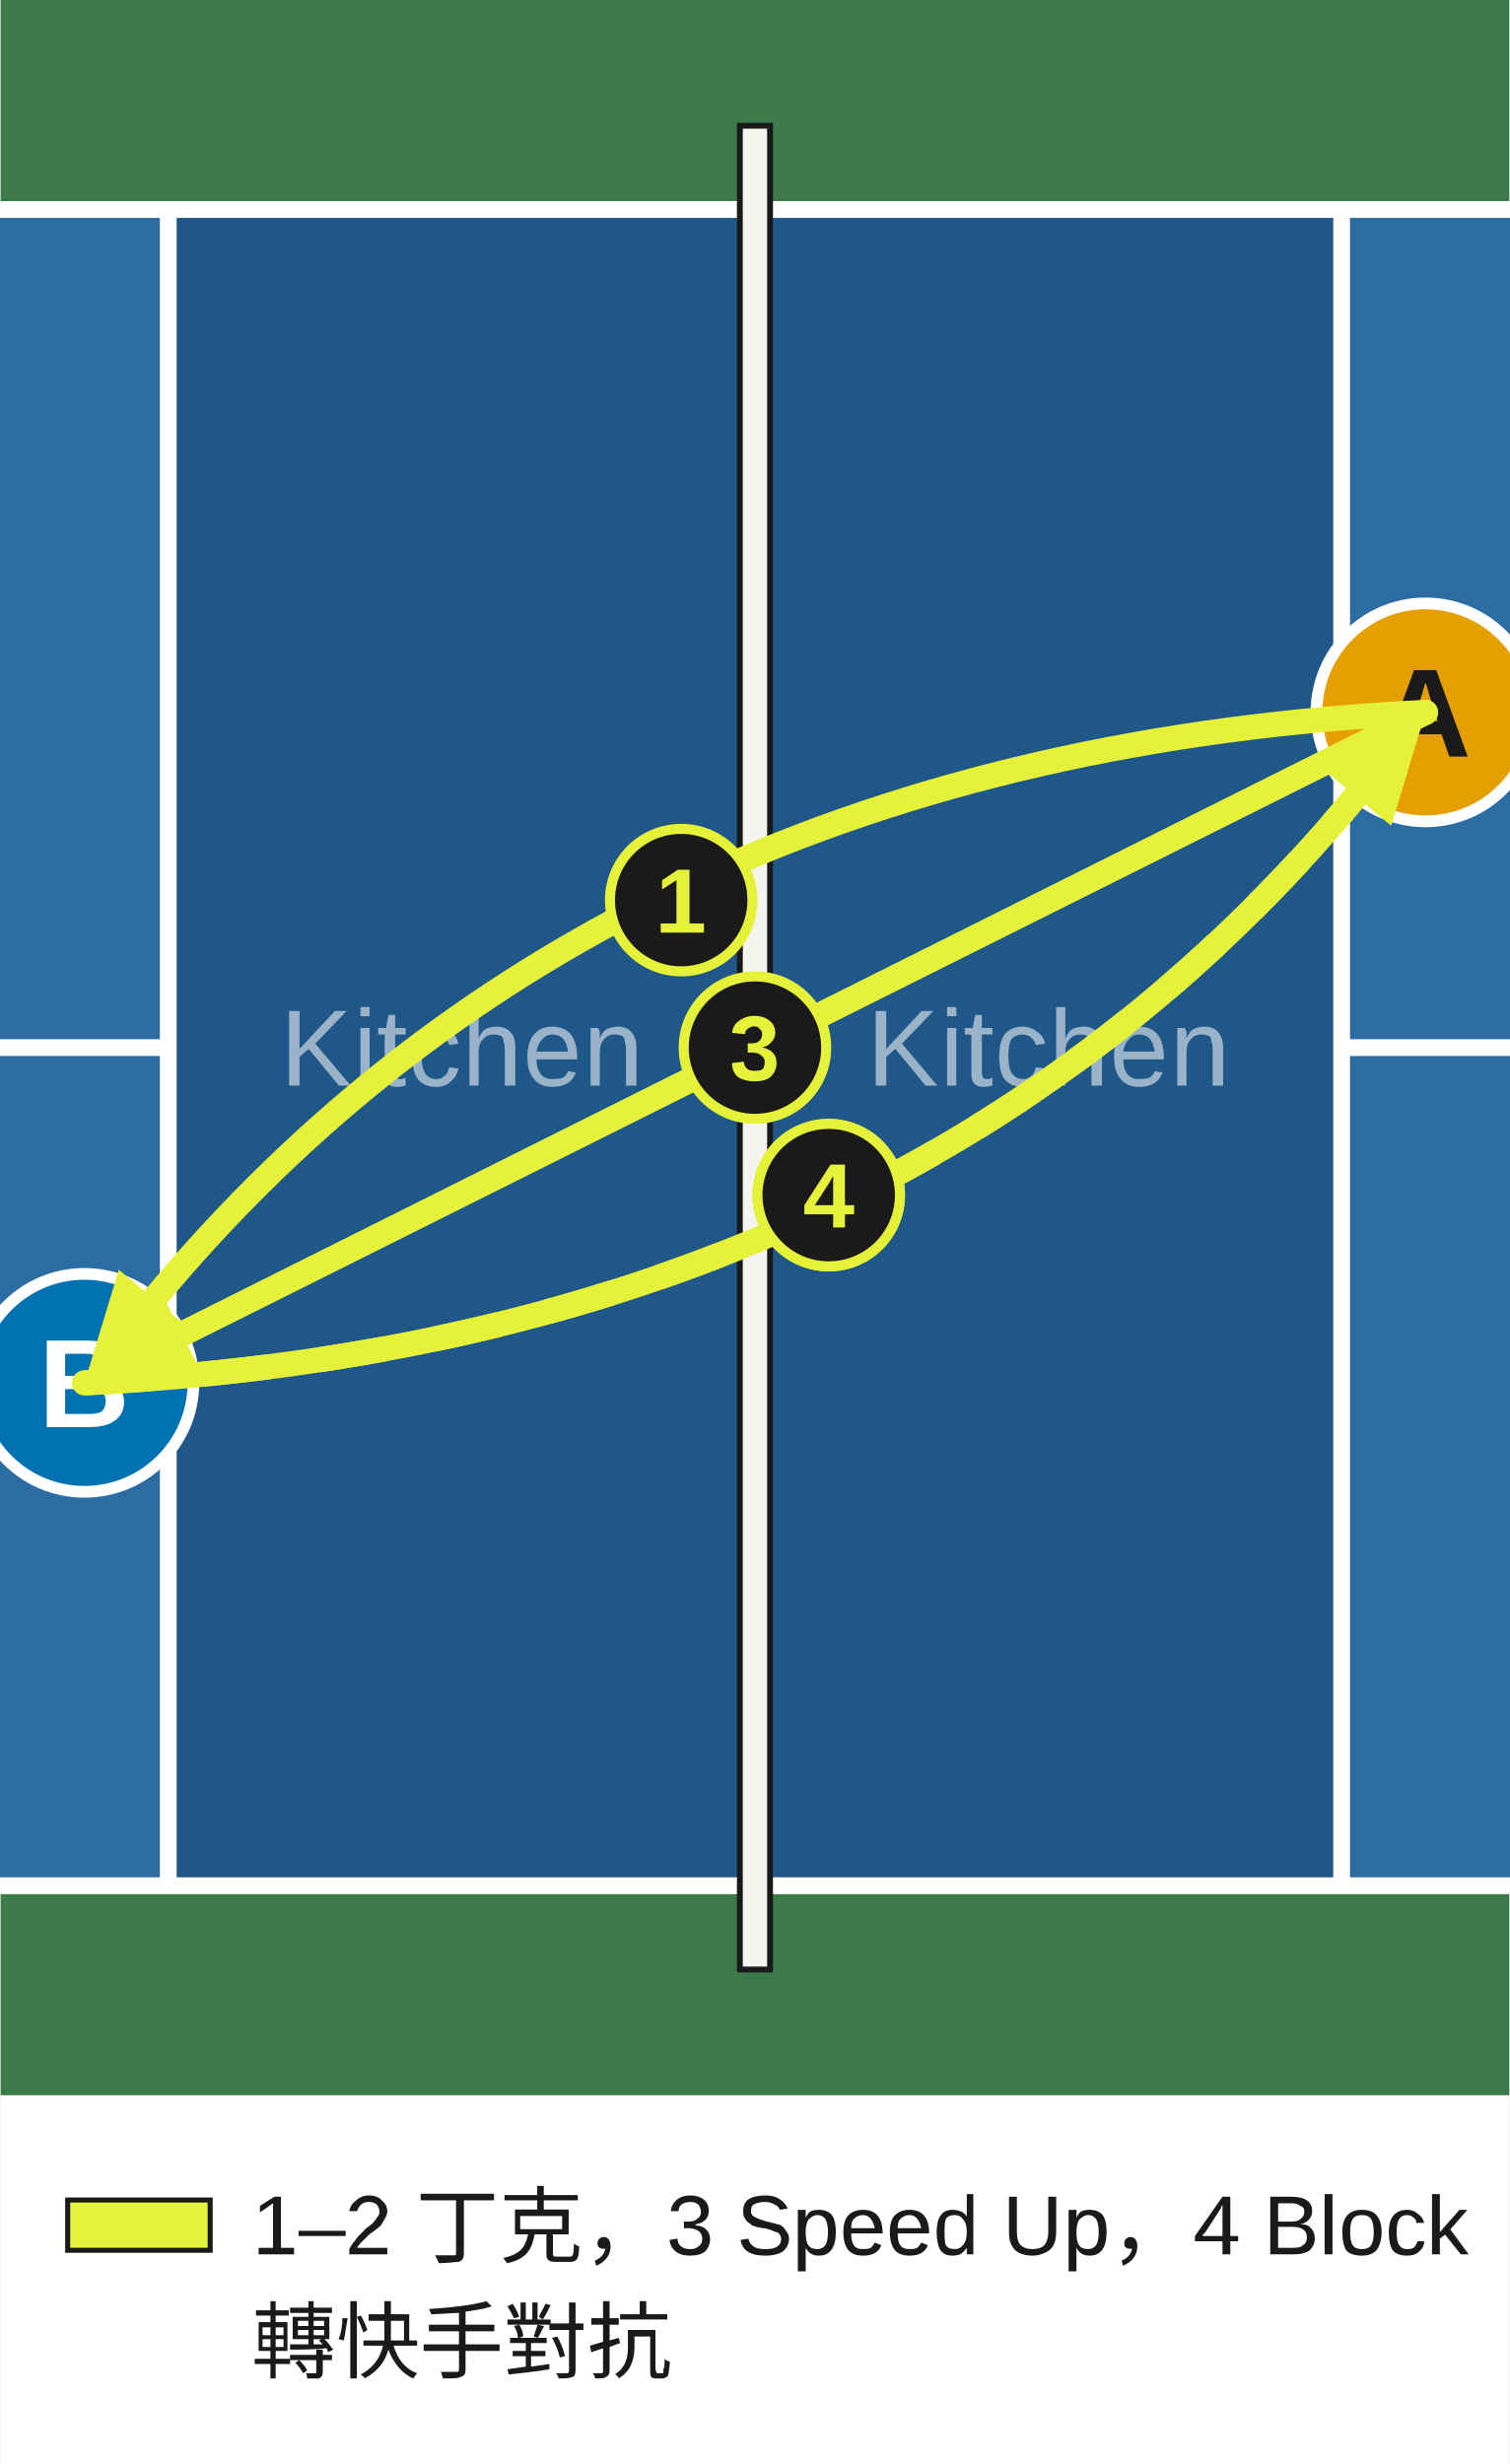
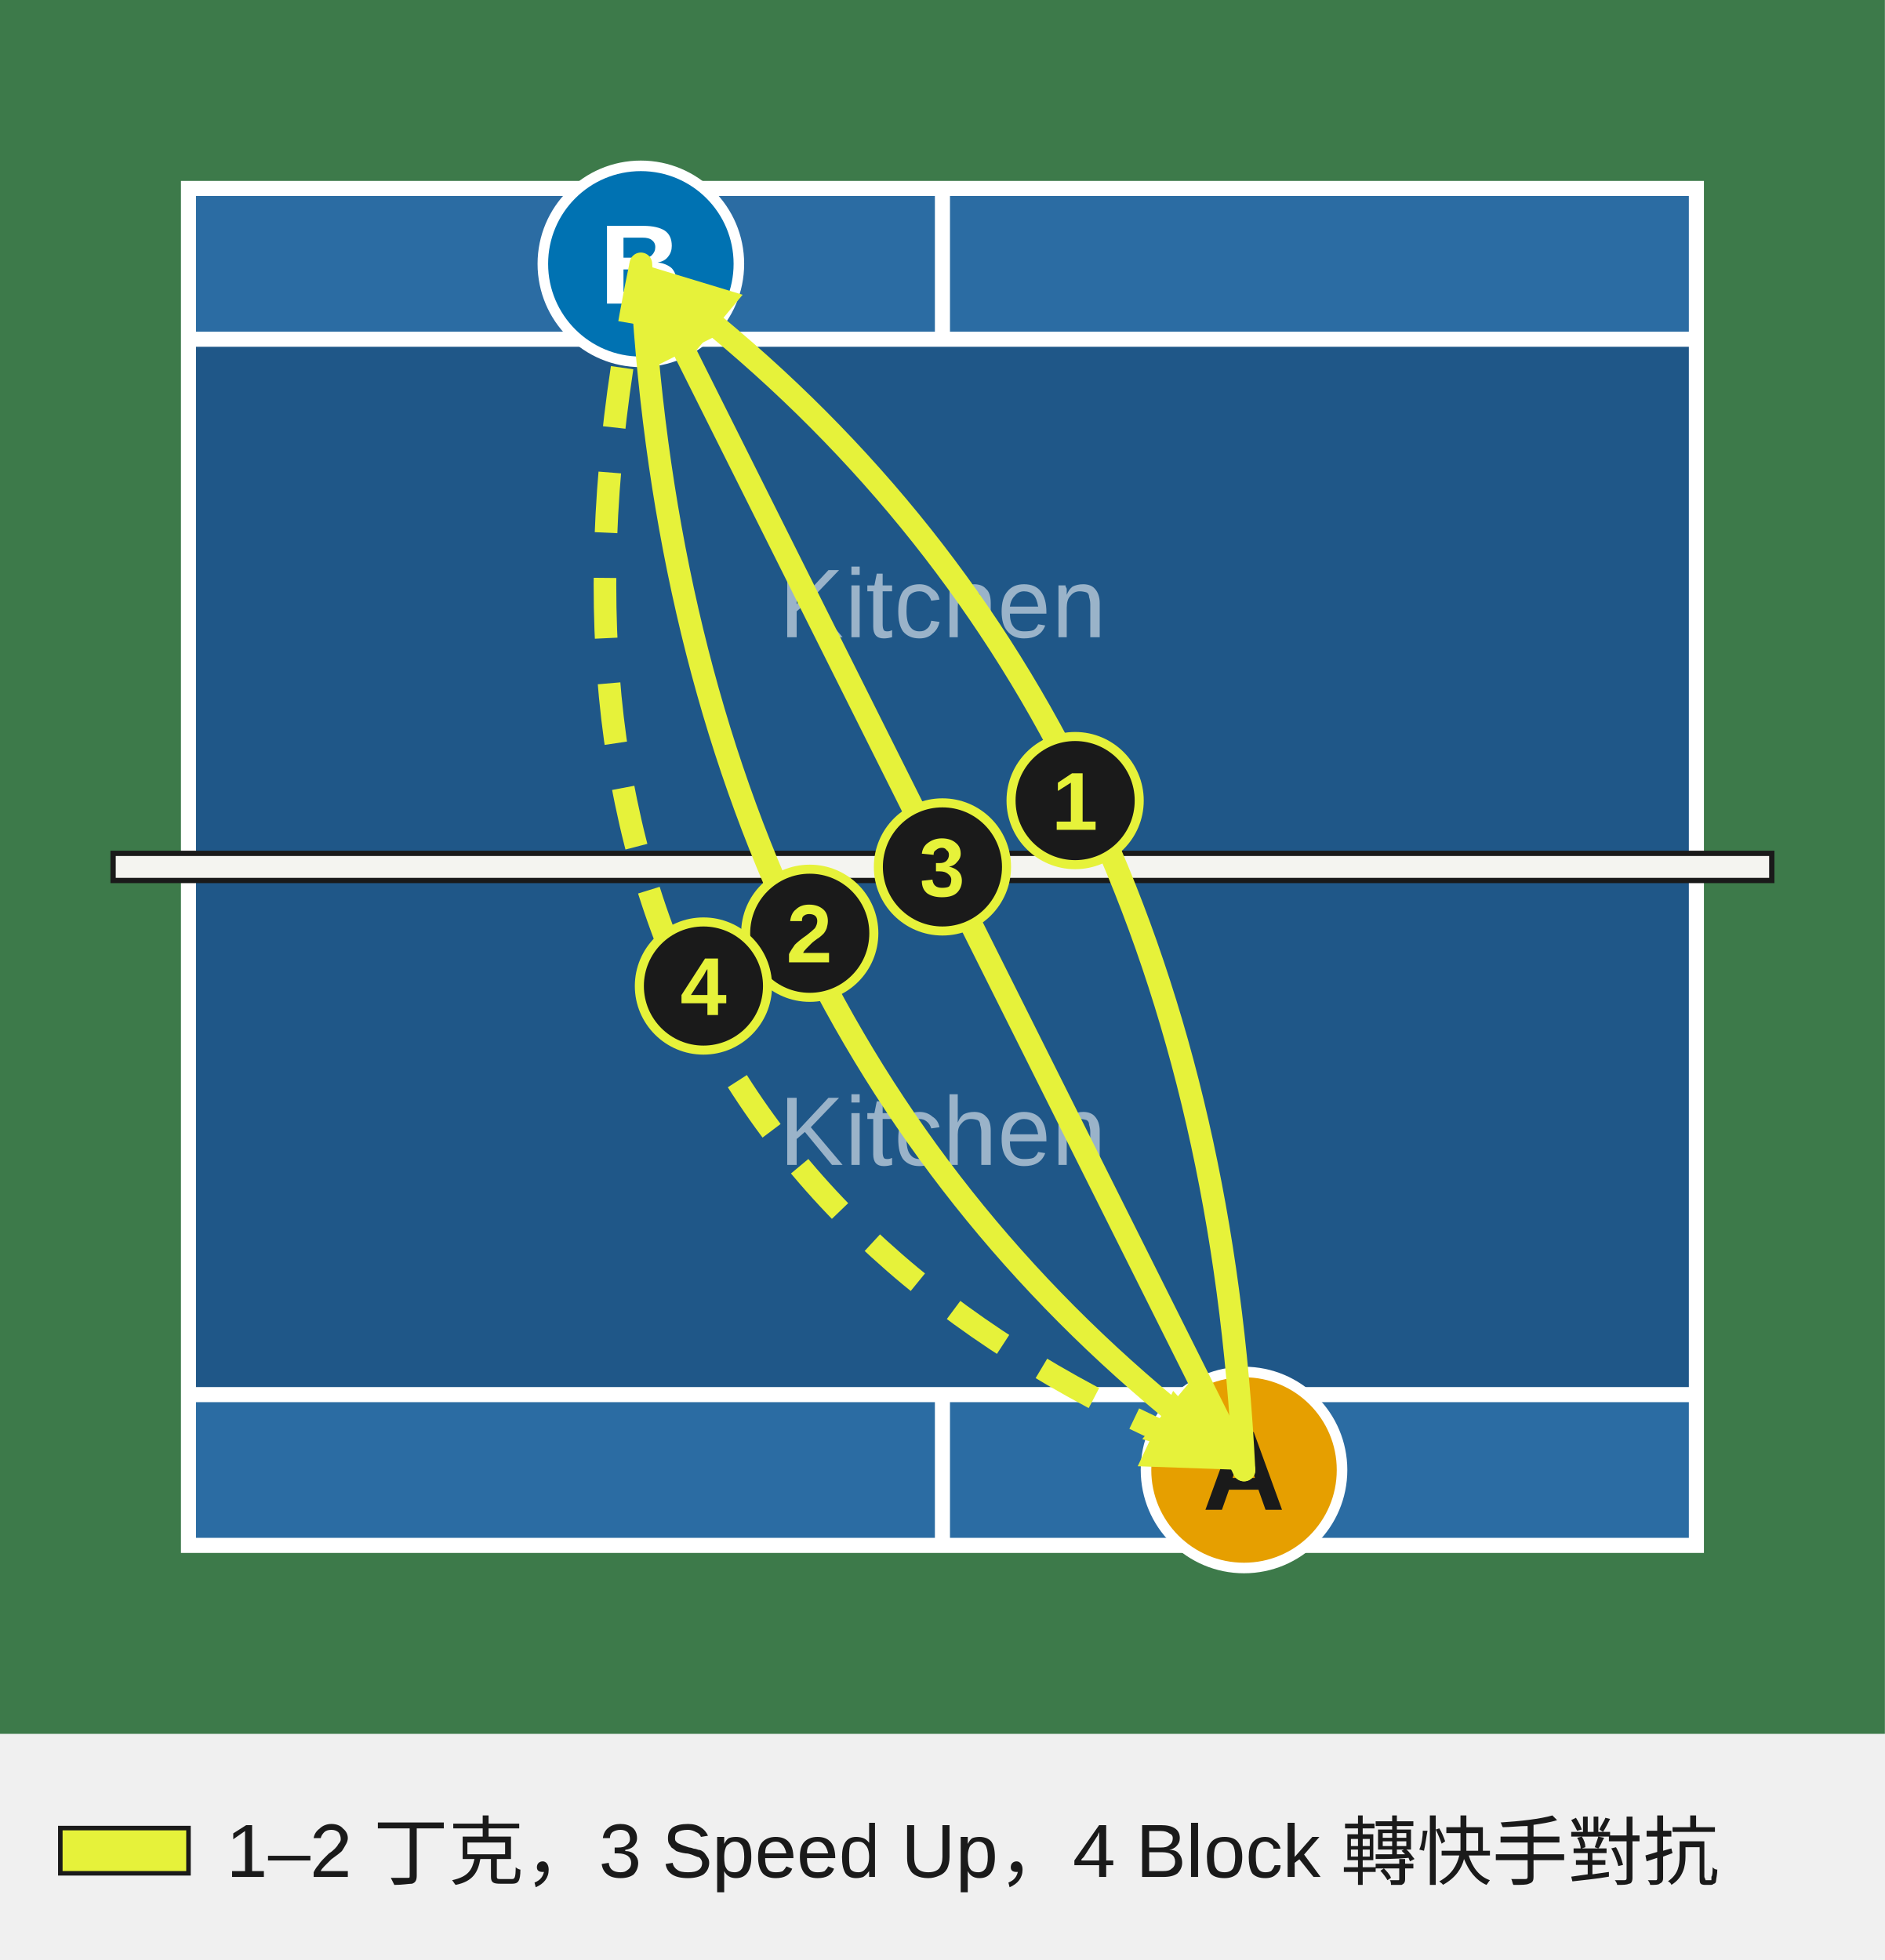
- <svg xmlns="http://www.w3.org/2000/svg" viewBox="13 -22.5 18 29.4" width="288" height="470" role="img" aria-label="綜合攻防對抗 Dink to Speed Up to Hands" font-family="Arial, Helvetica, 'Helvetica Neue', sans-serif">
-   <rect x="13" y="-22.5" width="18" height="29.4" fill="#ffffff" />
-   <g transform="rotate(-90)">
-     <rect x="-2.5" y="13" width="25" height="18" fill="#3d7a4a" />
-     <rect x="0" y="0" width="20" height="44" fill="#2b6ca3" />
+ <svg xmlns="http://www.w3.org/2000/svg" viewBox="-2.5 10.5 25 26" width="400" height="416" role="img" aria-label="綜合攻防對抗 Dink to Speed Up to Hands" font-family="Arial, Helvetica, 'Helvetica Neue', sans-serif">
+   <g>
+     <rect x="-2.5" y="10.5" width="25" height="23" fill="#3d7a4a" />
+     <rect x="0" y="13" width="20" height="18" fill="#2b6ca3" />
    <rect x="0" y="15" width="20" height="7" fill="#1f5788" />
    <rect x="0" y="22" width="20" height="7" fill="#1f5788" />
-     <rect x="0" y="0" width="20" height="44" stroke="#ffffff" stroke-width="0.2" fill="none" />
-     <path d="M0 15H20M0 29H20M10 0V15M10 29V44" stroke="#ffffff" stroke-width="0.2" fill="none" />
-     <text x="10" y="18.5" dy="0.35em" font-size="1.3" fill="#ffffff" fill-opacity="0.55" text-anchor="middle" font-family="Arial, Helvetica, 'Helvetica Neue', sans-serif" transform="rotate(90 10 18.5)">Kitchen</text>
-     <text x="10" y="25.5" dy="0.35em" font-size="1.3" fill="#ffffff" fill-opacity="0.55" text-anchor="middle" font-family="Arial, Helvetica, 'Helvetica Neue', sans-serif" transform="rotate(90 10 25.5)">Kitchen</text>
+     <rect x="0" y="13" width="20" height="18" stroke="#ffffff" stroke-width="0.2" fill="none" />
+     <path d="M0 15H20M0 29H20 M10 13V15M10 29V31" stroke="#ffffff" stroke-width="0.2" fill="none" />
+     <text x="10" y="18.5" dy="0.35em" font-size="1.3" fill="#ffffff" fill-opacity="0.55" text-anchor="middle" font-family="Arial, Helvetica, 'Helvetica Neue', sans-serif">Kitchen</text>
+     <text x="10" y="25.5" dy="0.35em" font-size="1.3" fill="#ffffff" fill-opacity="0.55" text-anchor="middle" font-family="Arial, Helvetica, 'Helvetica Neue', sans-serif">Kitchen</text>
    <rect x="-1" y="21.82" width="22" height="0.36" fill="#f4f4f0" stroke="#1a1a1a" stroke-width="0.07" />
    <circle cx="14" cy="30" r="1.3" fill="#e69f00" stroke="#ffffff" stroke-width="0.14" />
-     <text x="14" y="30" dy="0.35em" font-size="1.5" font-weight="700" fill="#1a1a1a" text-anchor="middle" font-family="Arial, Helvetica, 'Helvetica Neue', sans-serif" transform="rotate(90 14 30)">A</text>
+     <text x="14" y="30" dy="0.35em" font-size="1.5" font-weight="700" fill="#1a1a1a" text-anchor="middle" font-family="Arial, Helvetica, 'Helvetica Neue', sans-serif">A</text>
    <circle cx="6" cy="14" r="1.3" fill="#0072b2" stroke="#ffffff" stroke-width="0.14" />
-     <text x="6" y="14" dy="0.35em" font-size="1.5" font-weight="700" fill="#ffffff" text-anchor="middle" font-family="Arial, Helvetica, 'Helvetica Neue', sans-serif" transform="rotate(90 6 14)">B</text>
-     <path d="M14 30Q13.52 20.24 7 14.83" fill="none" stroke="#e6f23a" stroke-width="0.3" stroke-linecap="round" />
+     <text x="6" y="14" dy="0.35em" font-size="1.5" font-weight="700" fill="#ffffff" text-anchor="middle" font-family="Arial, Helvetica, 'Helvetica Neue', sans-serif">B</text>
+     <path d="M14,30Q13.52,20.24 7,14.83" fill="none" stroke="#e6f23a" stroke-width="0.3" stroke-linecap="round" />
    <polygon points="6,14 7.35,14.41 6.65,15.25" fill="#e6f23a" />
    <circle cx="11.76" cy="21.12" r="0.85" fill="#1a1a1a" stroke="#e6f23a" stroke-width="0.12" />
-     <text x="11.76" y="21.12" dy="0.35em" font-size="1.1" font-weight="700" fill="#e6f23a" text-anchor="middle" font-family="Arial, Helvetica, 'Helvetica Neue', sans-serif" transform="rotate(90 11.76 21.12)">1</text>
-     <path d="M6 14Q6.48 23.76 13 29.17" fill="none" stroke="#e6f23a" stroke-width="0.3" stroke-linecap="round" />
+     <text x="11.76" y="21.12" dy="0.35em" font-size="1.1" font-weight="700" fill="#e6f23a" text-anchor="middle" font-family="Arial, Helvetica, 'Helvetica Neue', sans-serif">1</text>
+     <path d="M6,14Q6.48,23.76 13,29.17" fill="none" stroke="#e6f23a" stroke-width="0.3" stroke-linecap="round" />
    <polygon points="14,30 12.65,29.59 13.35,28.75" fill="#e6f23a" />
    <circle cx="8.24" cy="22.88" r="0.85" fill="#1a1a1a" stroke="#e6f23a" stroke-width="0.12" />
-     <text x="8.24" y="22.88" dy="0.35em" font-size="1.1" font-weight="700" fill="#e6f23a" text-anchor="middle" font-family="Arial, Helvetica, 'Helvetica Neue', sans-serif" transform="rotate(90 8.24 22.88)">2</text>
-     <path d="M14 30L6.58 15.16" fill="none" stroke="#e6f23a" stroke-width="0.3" stroke-linecap="round" />
+     <text x="8.24" y="22.88" dy="0.35em" font-size="1.1" font-weight="700" fill="#e6f23a" text-anchor="middle" font-family="Arial, Helvetica, 'Helvetica Neue', sans-serif">2</text>
+     <path d="M14,30L6.58,15.16" fill="none" stroke="#e6f23a" stroke-width="0.3" stroke-linecap="round" />
    <polygon points="6,14 7.07,14.92 6.09,15.41" fill="#e6f23a" />
    <circle cx="10" cy="22" r="0.85" fill="#1a1a1a" stroke="#e6f23a" stroke-width="0.12" />
-     <text x="10" y="22" dy="0.35em" font-size="1.1" font-weight="700" fill="#e6f23a" text-anchor="middle" font-family="Arial, Helvetica, 'Helvetica Neue', sans-serif" transform="rotate(90 10 22)">3</text>
-     <path d="M6 14Q6.48 23.76 13 29.17" fill="none" stroke="#e6f23a" stroke-width="0.3" stroke-dasharray="0.8 0.6" />
-     <polygon points="14,30 12.65,29.59 13.35,28.75" fill="#e6f23a" />
-     <circle cx="8.24" cy="22.88" r="0.85" fill="#1a1a1a" stroke="#e6f23a" stroke-width="0.12" />
-     <text x="8.24" y="22.88" dy="0.35em" font-size="1.1" font-weight="700" fill="#e6f23a" text-anchor="middle" font-family="Arial, Helvetica, 'Helvetica Neue', sans-serif" transform="rotate(90 8.24 22.88)">4</text>
+     <text x="10" y="22" dy="0.35em" font-size="1.1" font-weight="700" fill="#e6f23a" text-anchor="middle" font-family="Arial, Helvetica, 'Helvetica Neue', sans-serif">3</text>
+     <path d="M6,14Q3.66,25.17 12.82,29.45" fill="none" stroke="#e6f23a" stroke-width="0.3" stroke-dasharray="0.8 0.6" />
+     <polygon points="14,30 12.59,29.95 13.06,28.95" fill="#e6f23a" />
+     <circle cx="6.83" cy="23.58" r="0.85" fill="#1a1a1a" stroke="#e6f23a" stroke-width="0.12" />
+     <text x="6.83" y="23.58" dy="0.35em" font-size="1.1" font-weight="700" fill="#e6f23a" text-anchor="middle" font-family="Arial, Helvetica, 'Helvetica Neue', sans-serif">4</text>
  </g>
-   <rect x="13.8" y="3.75" width="1.7" height="0.6" fill="#e6f23a" stroke="#1a1a1a" stroke-width="0.06" />
-   <text x="16" y="4.05" font-size="1" fill="#1a1a1a" font-family="Arial, Helvetica, 'Helvetica Neue', sans-serif" dy="0.35em">1–2 丁克，3 Speed Up，4 Block</text>
-   <text x="16" y="5.45" font-size="1" fill="#1a1a1a" font-family="Arial, Helvetica, 'Helvetica Neue', sans-serif" dy="0.35em">轉快手對抗</text>
+   <rect x="-1.7" y="34.75" width="1.7" height="0.6" fill="#e6f23a" stroke="#1a1a1a" stroke-width="0.06" />
+   <text x="0.5" y="35.05" font-size="1" fill="#1a1a1a" font-family="Arial, Helvetica, 'Helvetica Neue', sans-serif" dy="0.35em">1–2 丁克，3 Speed Up，4 Block 轉快手對抗</text>
</svg>
